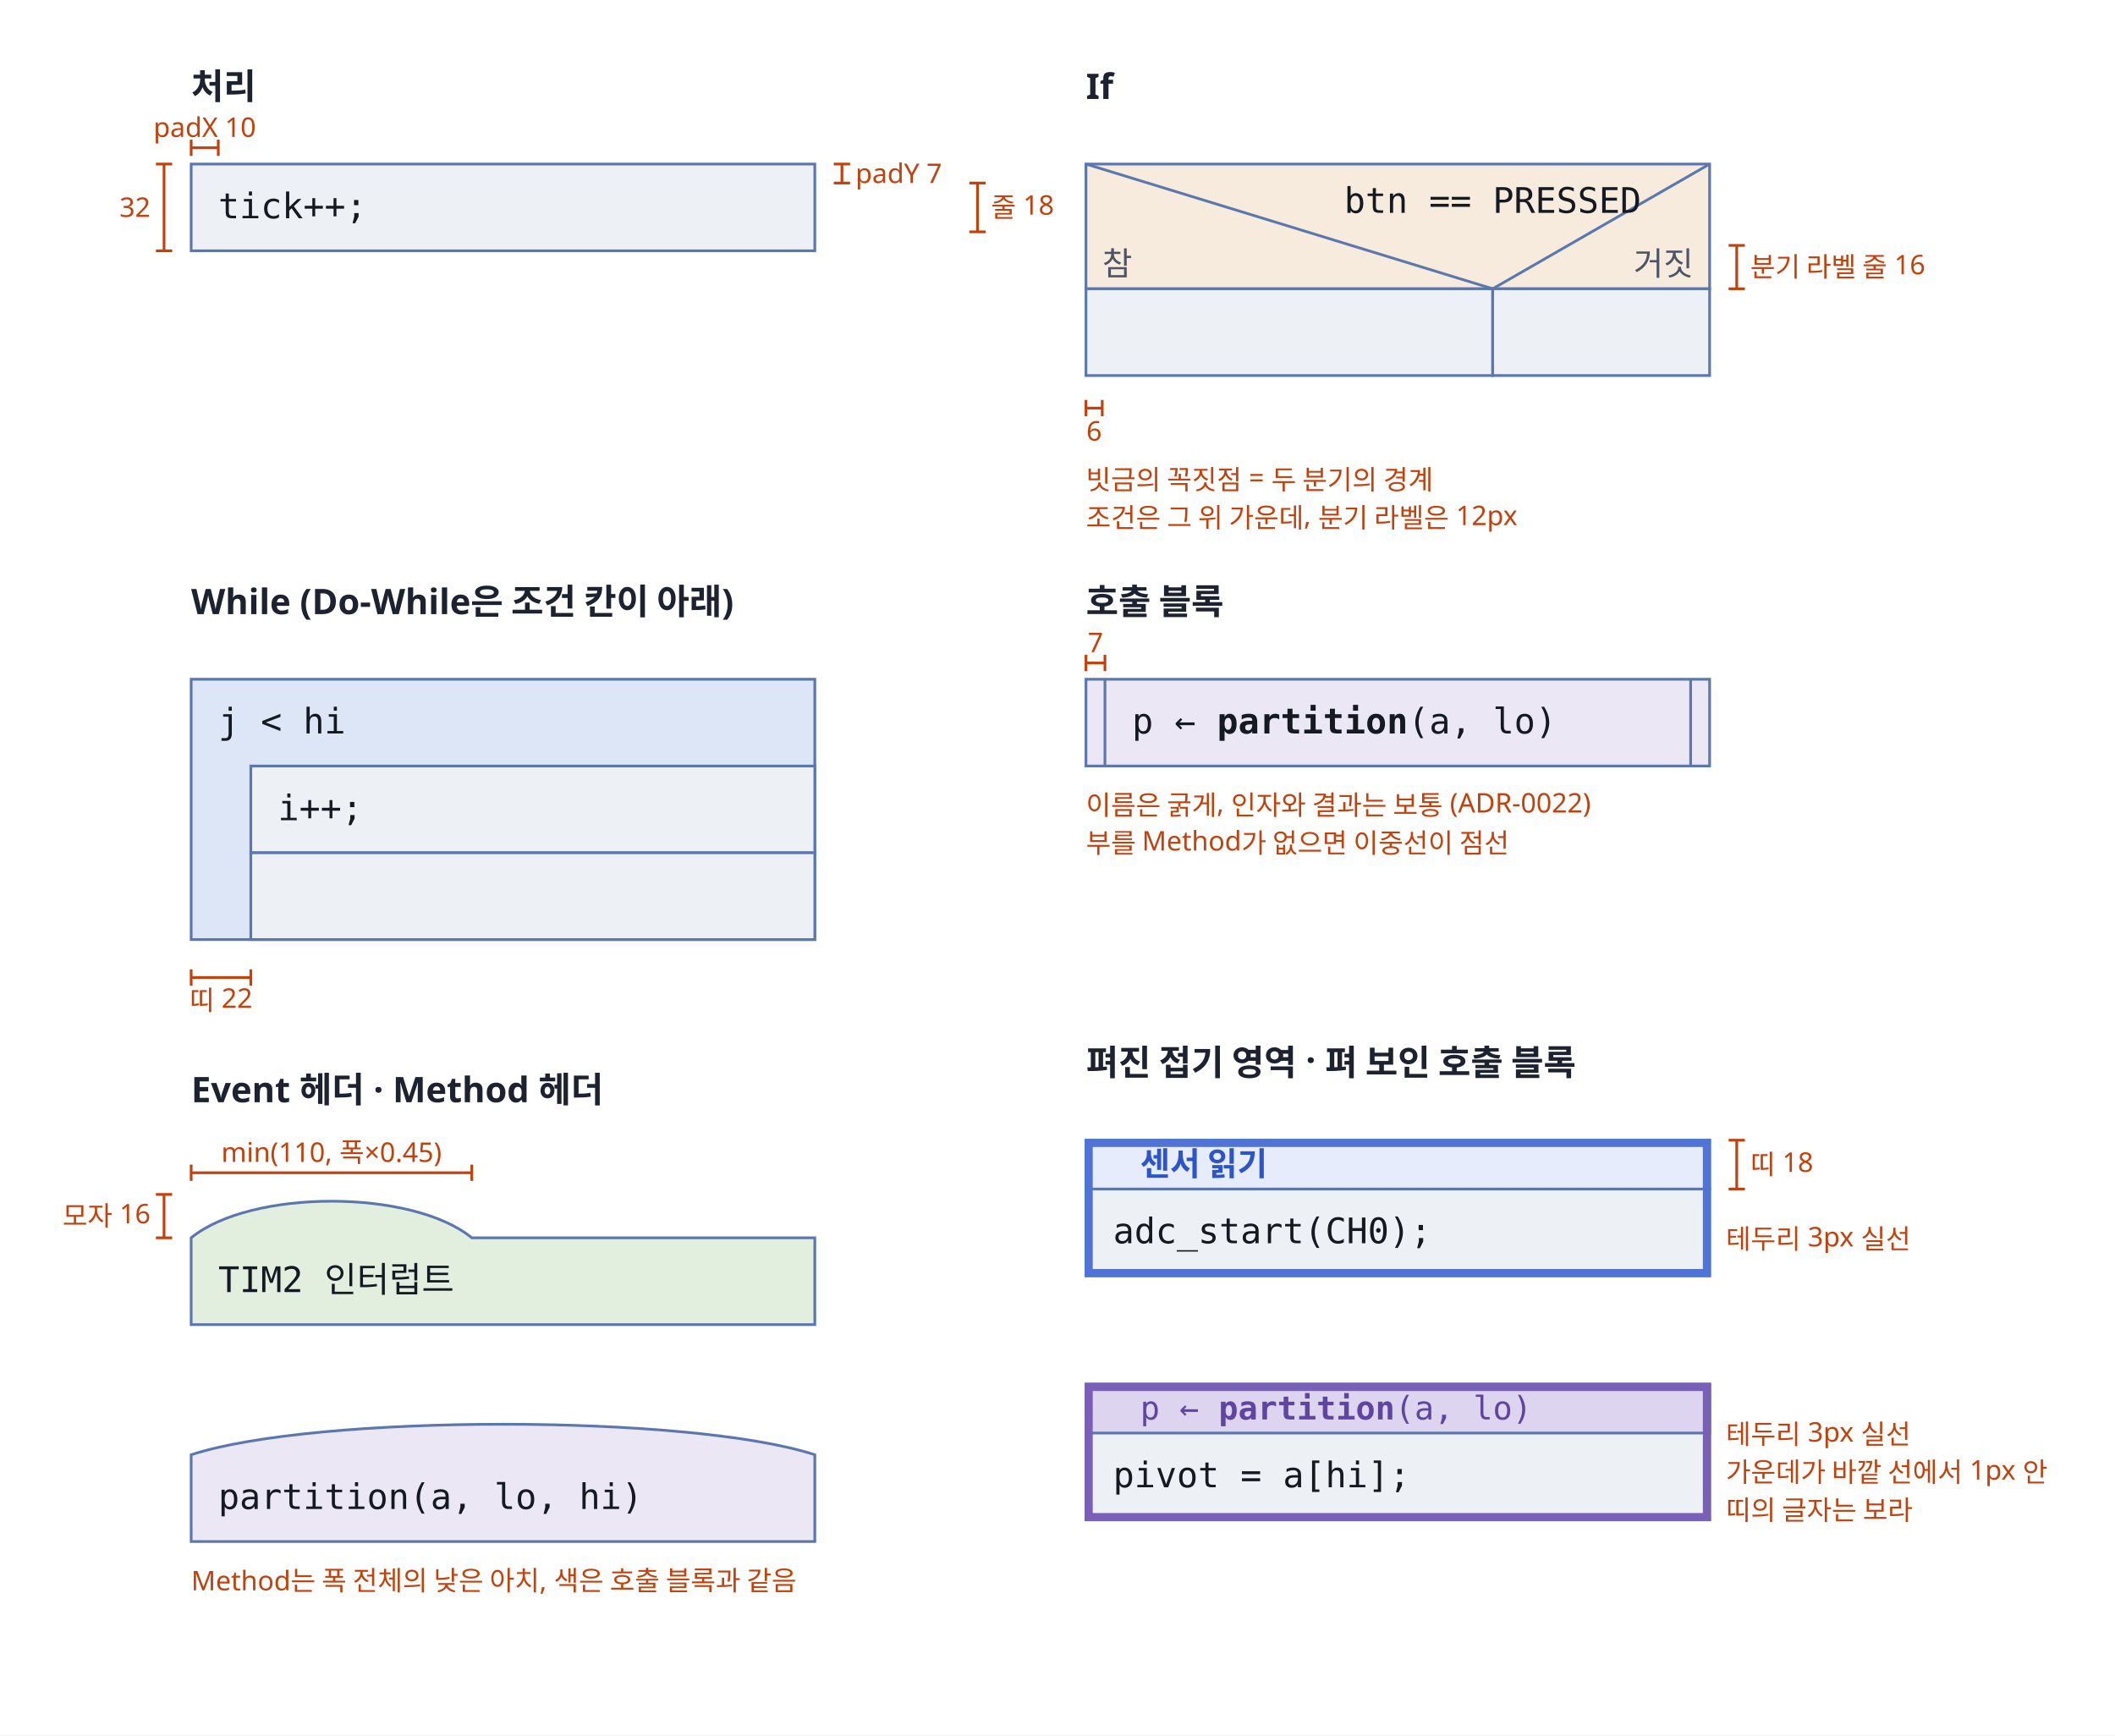
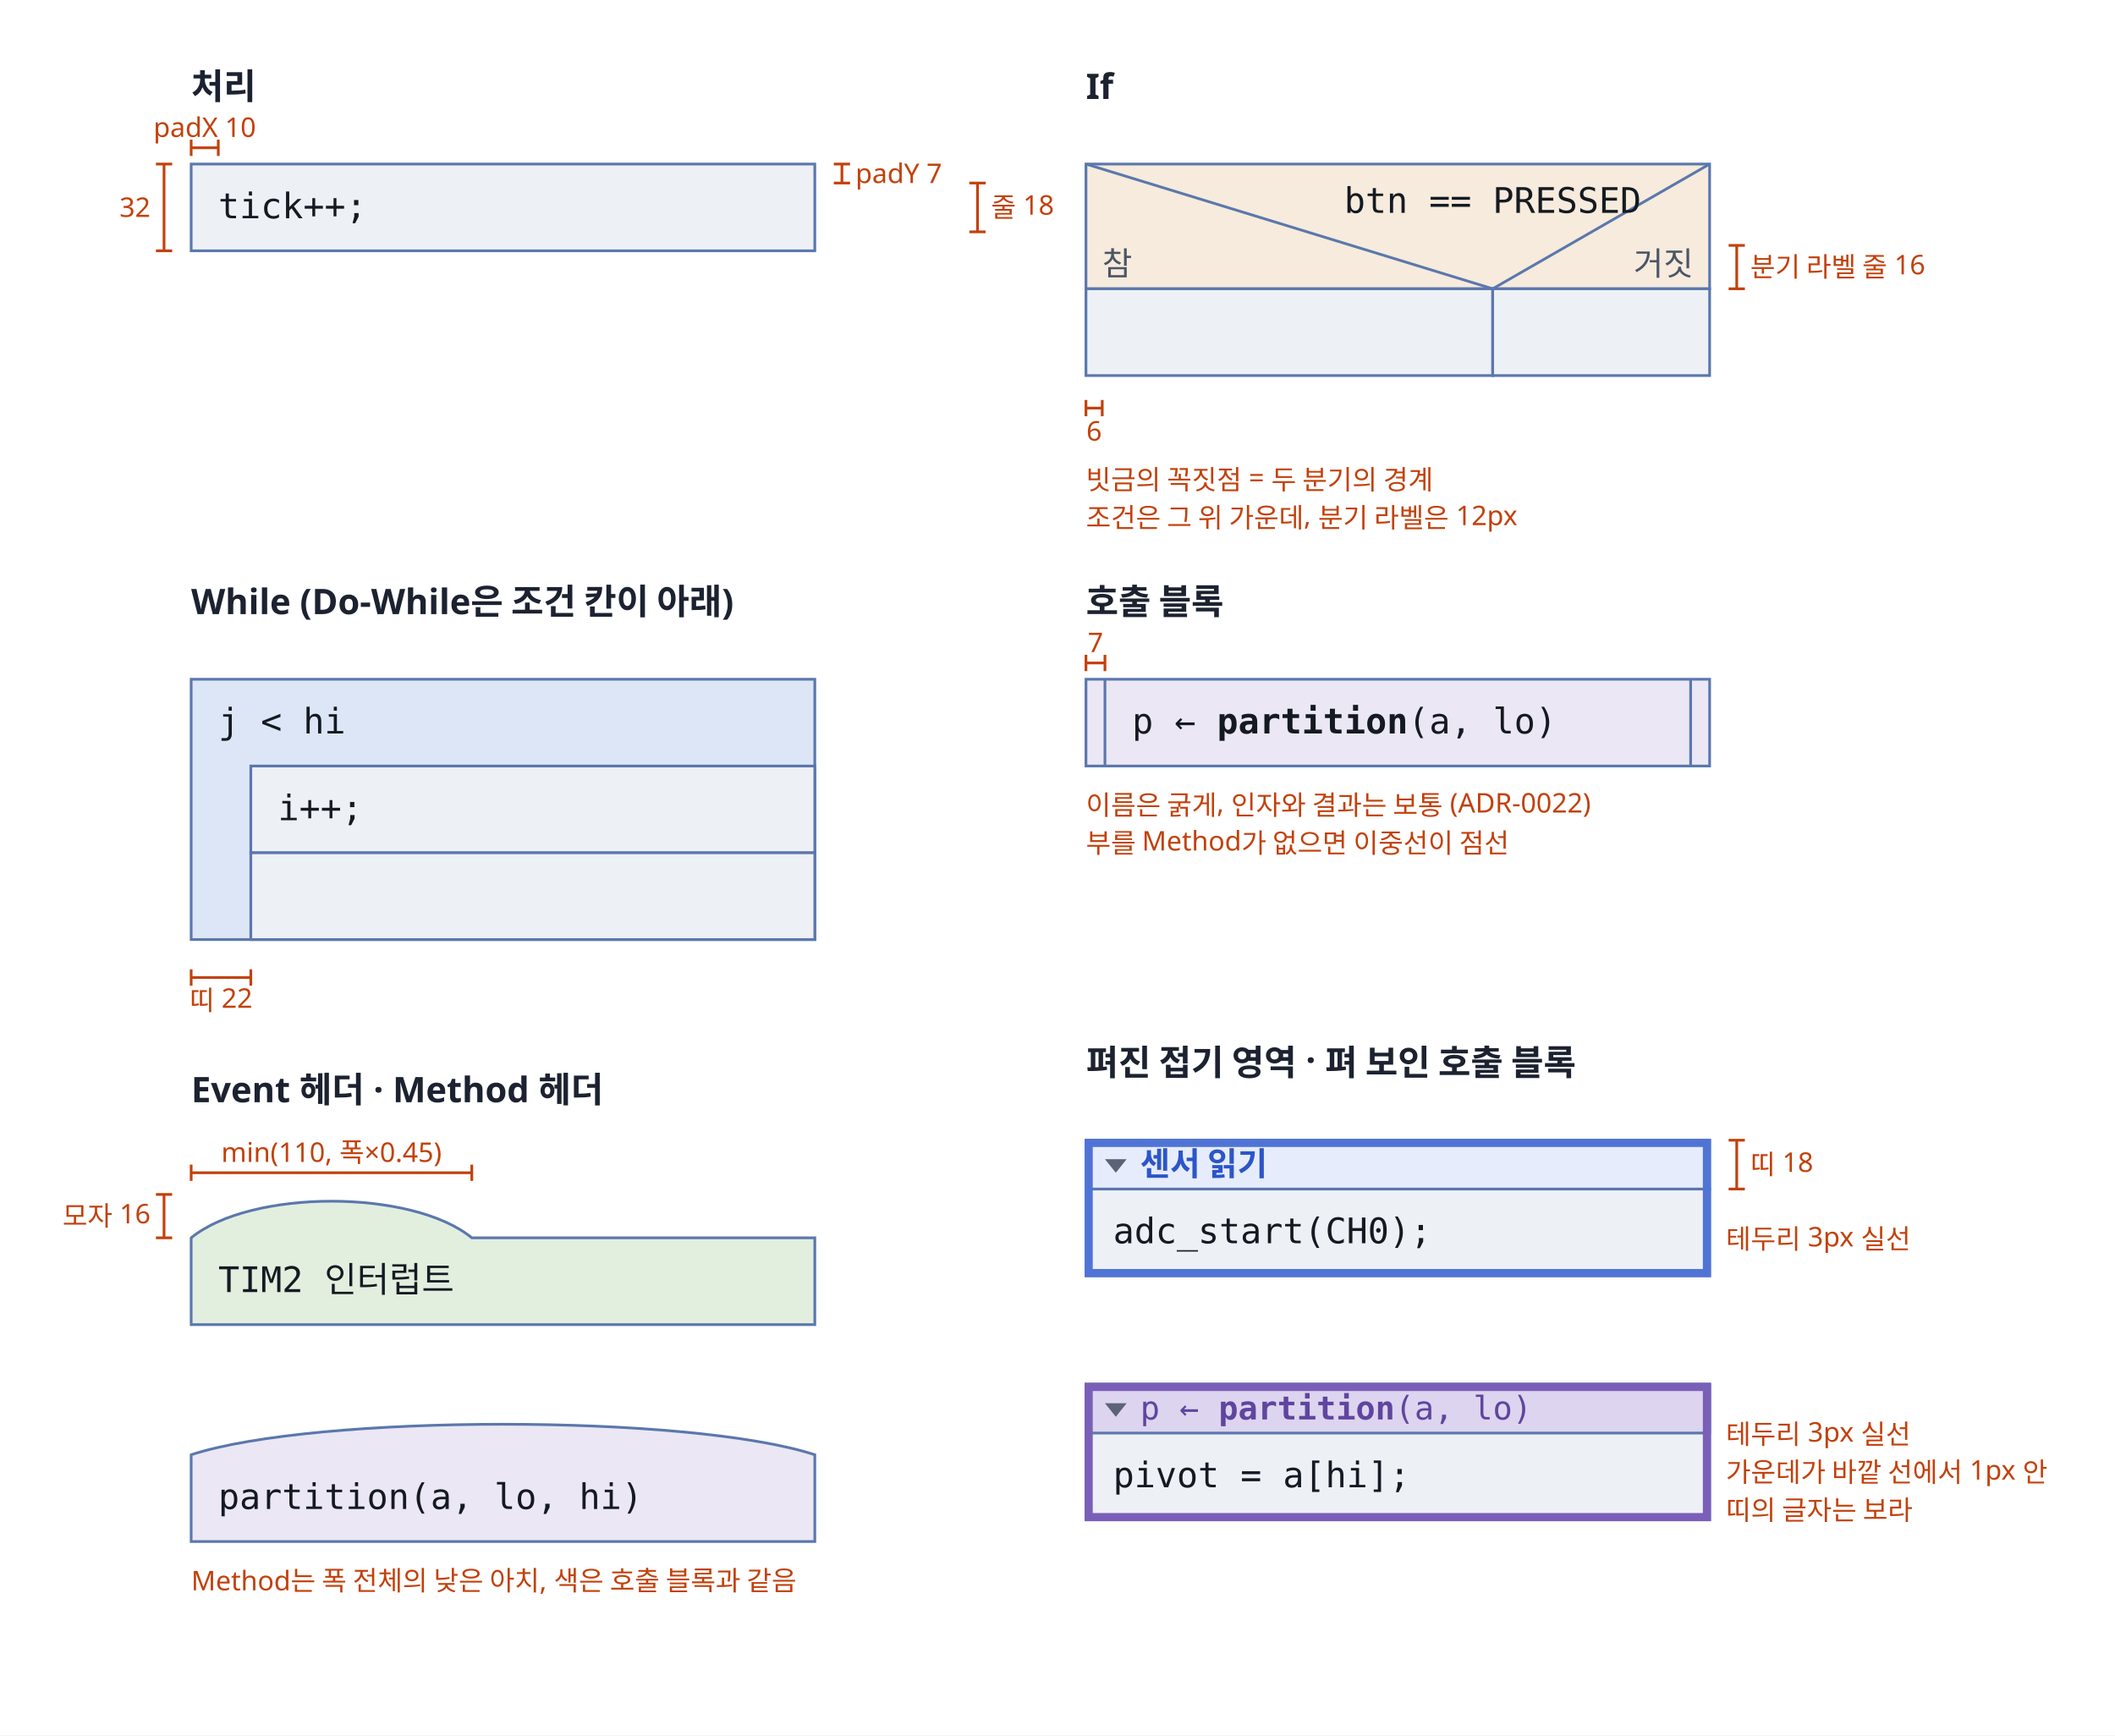
<svg xmlns="http://www.w3.org/2000/svg" width="780" height="640" viewBox="0 0 780 640">
  <rect width="780" height="640" fill="#ffffff" />
  <g transform="translate(.5 .5)">
    <text x="70" y="36" font-family="IBM Plex Sans KR, Malgun Gothic, sans-serif" font-size="13" fill="#1c2230" font-weight="600">처리</text>
    <rect x="70" y="60" width="230" height="32" fill="#edf0f5" stroke="#5b77ad" stroke-width="1" />
    <text x="80" y="80" font-family="IBM Plex Mono, IBM Plex Sans KR, Consolas, monospace" font-size="13" fill="#151a22">tick++;</text>
    <path d="M70 54 H80 M70 51 V57 M80 51 V57" stroke="#c2410c" stroke-width="1" fill="none" />
    <text x="75.0" y="50" font-family="IBM Plex Sans KR, Malgun Gothic, sans-serif" font-size="10" fill="#c2410c" text-anchor="middle">padX 10</text>
    <path d="M310 60 V67 M307 60 H313 M307 67 H313" stroke="#c2410c" stroke-width="1" fill="none" />
    <text x="315" y="67.0" font-family="IBM Plex Sans KR, Malgun Gothic, sans-serif" font-size="10" fill="#c2410c">padY 7</text>
    <path d="M360 67 V85 M357 67 H363 M357 85 H363" stroke="#c2410c" stroke-width="1" fill="none" />
    <text x="365" y="79.5" font-family="IBM Plex Sans KR, Malgun Gothic, sans-serif" font-size="10" fill="#c2410c">줄 18</text>
    <path d="M60 60 V92 M57 60 H63 M57 92 H63" stroke="#c2410c" stroke-width="1" fill="none" />
    <text x="55" y="79.5" font-family="IBM Plex Sans KR, Malgun Gothic, sans-serif" font-size="10" fill="#c2410c" text-anchor="end">32</text>
    <text x="400" y="36" font-family="IBM Plex Sans KR, Malgun Gothic, sans-serif" font-size="13" fill="#1c2230" font-weight="600">If</text>
    <rect x="400" y="60" width="230" height="46" fill="#f6ebdc" stroke="#5b77ad" stroke-width="1" />
    <path d="M400 60 L550 106 L630 60" fill="none" stroke="#5b77ad" stroke-width="1" />
    <text x="550" y="78" font-family="IBM Plex Mono, IBM Plex Sans KR, Consolas, monospace" font-size="13" fill="#151a22" text-anchor="middle">btn == PRESSED</text>
    <text x="406" y="101" font-family="IBM Plex Sans KR, Malgun Gothic, sans-serif" font-size="12" fill="#4b5567">참</text>
    <text x="624" y="101" font-family="IBM Plex Sans KR, Malgun Gothic, sans-serif" font-size="12" fill="#4b5567" text-anchor="end">거짓</text>
    <rect x="400" y="106" width="150" height="32" fill="#edf0f5" stroke="#5b77ad" stroke-width="1" />
    <rect x="550" y="106" width="80" height="32" fill="#edf0f5" stroke="#5b77ad" stroke-width="1" />
    <path d="M640 90 V106 M637 90 H643 M637 106 H643" stroke="#c2410c" stroke-width="1" fill="none" />
    <text x="645" y="101.5" font-family="IBM Plex Sans KR, Malgun Gothic, sans-serif" font-size="10" fill="#c2410c">분기 라벨 줄 16</text>
    <path d="M400 150 H406 M400 147 V153 M406 147 V153" stroke="#c2410c" stroke-width="1" fill="none" />
    <text x="403.0" y="162" font-family="IBM Plex Sans KR, Malgun Gothic, sans-serif" font-size="10" fill="#c2410c" text-anchor="middle">6</text>
    <text x="400" y="180" font-family="IBM Plex Sans KR, Malgun Gothic, sans-serif" font-size="10" fill="#c2410c">빗금의 꼭짓점 = 두 분기의 경계</text>
    <text x="400" y="194" font-family="IBM Plex Sans KR, Malgun Gothic, sans-serif" font-size="10" fill="#c2410c">조건은 그 위 가운데, 분기 라벨은 12px</text>
    <text x="70" y="226" font-family="IBM Plex Sans KR, Malgun Gothic, sans-serif" font-size="13" fill="#1c2230" font-weight="600">While (Do-While은 조건 칸이 아래)</text>
    <rect x="70" y="250" width="230" height="96" fill="#dce6f6" stroke="#5b77ad" stroke-width="1" />
    <text x="80" y="270" font-family="IBM Plex Mono, IBM Plex Sans KR, Consolas, monospace" font-size="13" fill="#151a22">j &lt; hi</text>
    <rect x="92" y="282" width="208" height="32" fill="#edf0f5" stroke="#5b77ad" stroke-width="1" />
    <rect x="92" y="314" width="208" height="32" fill="#edf0f5" stroke="#5b77ad" stroke-width="1" />
    <text x="102" y="302" font-family="IBM Plex Mono, IBM Plex Sans KR, Consolas, monospace" font-size="13" fill="#151a22">i++;</text>
    <path d="M70 360 H92 M70 357 V363 M92 357 V363" stroke="#c2410c" stroke-width="1" fill="none" />
    <text x="81.0" y="372" font-family="IBM Plex Sans KR, Malgun Gothic, sans-serif" font-size="10" fill="#c2410c" text-anchor="middle">띠 22</text>
    <text x="400" y="226" font-family="IBM Plex Sans KR, Malgun Gothic, sans-serif" font-size="13" fill="#1c2230" font-weight="600">호출 블록</text>
    <rect x="400" y="250" width="230" height="32" fill="#ebe7f4" stroke="#5b77ad" stroke-width="1" />
    <line x1="407" y1="250" x2="407" y2="282" stroke="#5b77ad" stroke-width="1" />
    <line x1="623" y1="250" x2="623" y2="282" stroke="#5b77ad" stroke-width="1" />
    <text x="417" y="270" font-family="IBM Plex Mono, IBM Plex Sans KR, Consolas, monospace" font-size="13" fill="#151a22">p ← <tspan font-weight="700">partition</tspan>(a, lo)</text>
    <path d="M400 244 H407 M400 241 V247 M407 241 V247" stroke="#c2410c" stroke-width="1" fill="none" />
    <text x="403.5" y="240" font-family="IBM Plex Sans KR, Malgun Gothic, sans-serif" font-size="10" fill="#c2410c" text-anchor="middle">7</text>
    <text x="400" y="300" font-family="IBM Plex Sans KR, Malgun Gothic, sans-serif" font-size="10" fill="#c2410c">이름은 굵게, 인자와 결과는 보통 (ADR-0022)</text>
    <text x="400" y="314" font-family="IBM Plex Sans KR, Malgun Gothic, sans-serif" font-size="10" fill="#c2410c">부를 Method가 없으면 이중선이 점선</text>
    <text x="70" y="406" font-family="IBM Plex Sans KR, Malgun Gothic, sans-serif" font-size="13" fill="#1c2230" font-weight="600">Event 헤더 · Method 헤더</text>
    <path d="M70 456 C92 438,151.5 438,173.5 456 L300 456 L300 488 L70 488 Z" fill="#e2efdf" stroke="#5b77ad" stroke-width="1" />
    <text x="80" y="476" font-family="IBM Plex Mono, IBM Plex Sans KR, Consolas, monospace" font-size="13" fill="#151a22">TIM2 인터럽트</text>
    <path d="M60 440 V456 M57 440 H63 M57 456 H63" stroke="#c2410c" stroke-width="1" fill="none" />
    <text x="55" y="451.5" font-family="IBM Plex Sans KR, Malgun Gothic, sans-serif" font-size="10" fill="#c2410c" text-anchor="end">모자 16</text>
    <path d="M70 432 H173.5 M70 429 V435 M173.5 429 V435" stroke="#c2410c" stroke-width="1" fill="none" />
    <text x="121.75" y="428" font-family="IBM Plex Sans KR, Malgun Gothic, sans-serif" font-size="10" fill="#c2410c" text-anchor="middle">min(110, 폭×0.45)</text>
    <path d="M70 536 C116.0 521,254.0 521,300 536 L300 568 L70 568 Z" fill="#ebe7f4" stroke="#5b77ad" stroke-width="1" />
    <text x="80" y="556" font-family="IBM Plex Mono, IBM Plex Sans KR, Consolas, monospace" font-size="13" fill="#151a22">partition(a, lo, hi)</text>
    <text x="70" y="586" font-family="IBM Plex Sans KR, Malgun Gothic, sans-serif" font-size="10" fill="#c2410c">Method는 폭 전체의 낮은 아치, 색은 호출 블록과 같음</text>
    <text x="400" y="396" font-family="IBM Plex Sans KR, Malgun Gothic, sans-serif" font-size="13" fill="#1c2230" font-weight="600">펴진 접기 영역 · 펴 보인 호출 블록</text>
    <rect x="400" y="438" width="230" height="32" fill="#edf0f5" stroke="#5b77ad" stroke-width="1" />
    <text x="410" y="458" font-family="IBM Plex Mono, IBM Plex Sans KR, Consolas, monospace" font-size="13" fill="#151a22">adc_start(CH0);</text>
    <rect x="400" y="420" width="230" height="18" fill="#e6ecfb" stroke="#5b77ad" stroke-width="1" />
    <text x="420" y="433" font-family="IBM Plex Sans KR, Malgun Gothic, sans-serif" font-size="12" fill="#2c55c9" font-weight="600">센서 읽기</text>
    <rect x="401" y="421" width="228" height="48" fill="none" stroke="#4f74d6" stroke-width="3" />
+     <polygon points="407,427 415,427 411,432" fill="#5a6476" />
    <path d="M640 420 V438 M637 420 H643 M637 438 H643" stroke="#c2410c" stroke-width="1" fill="none" />
    <text x="645" y="432.5" font-family="IBM Plex Sans KR, Malgun Gothic, sans-serif" font-size="10" fill="#c2410c">띠 18</text>
    <text x="636" y="460" font-family="IBM Plex Sans KR, Malgun Gothic, sans-serif" font-size="10" fill="#c2410c">테두리 3px 실선</text>
    <rect x="400" y="510" width="230" height="50" fill="#edf0f5" stroke="#5b77ad" stroke-width="1" />
    <rect x="400" y="510" width="230" height="18" fill="#ddd4ef" stroke="#5b77ad" stroke-width="1" />
    <text x="420" y="523" font-family="IBM Plex Mono, IBM Plex Sans KR, Consolas, monospace" font-size="12" fill="#5f459f">p ← <tspan font-weight="600">partition</tspan>(a, lo)</text>
    <text x="410" y="548" font-family="IBM Plex Mono, IBM Plex Sans KR, Consolas, monospace" font-size="13" fill="#151a22">pivot = a[hi];</text>
    <rect x="401" y="511" width="228" height="48" fill="none" stroke="#7a5fb8" stroke-width="3" />
+     <polygon points="407,517 415,517 411,522" fill="#5a6476" />
    <text x="636" y="532" font-family="IBM Plex Sans KR, Malgun Gothic, sans-serif" font-size="10" fill="#c2410c">테두리 3px 실선</text>
    <text x="636" y="546" font-family="IBM Plex Sans KR, Malgun Gothic, sans-serif" font-size="10" fill="#c2410c">가운데가 바깥 선에서 1px 안</text>
    <text x="636" y="560" font-family="IBM Plex Sans KR, Malgun Gothic, sans-serif" font-size="10" fill="#c2410c">띠의 글자는 보라</text>
  </g>
</svg>
